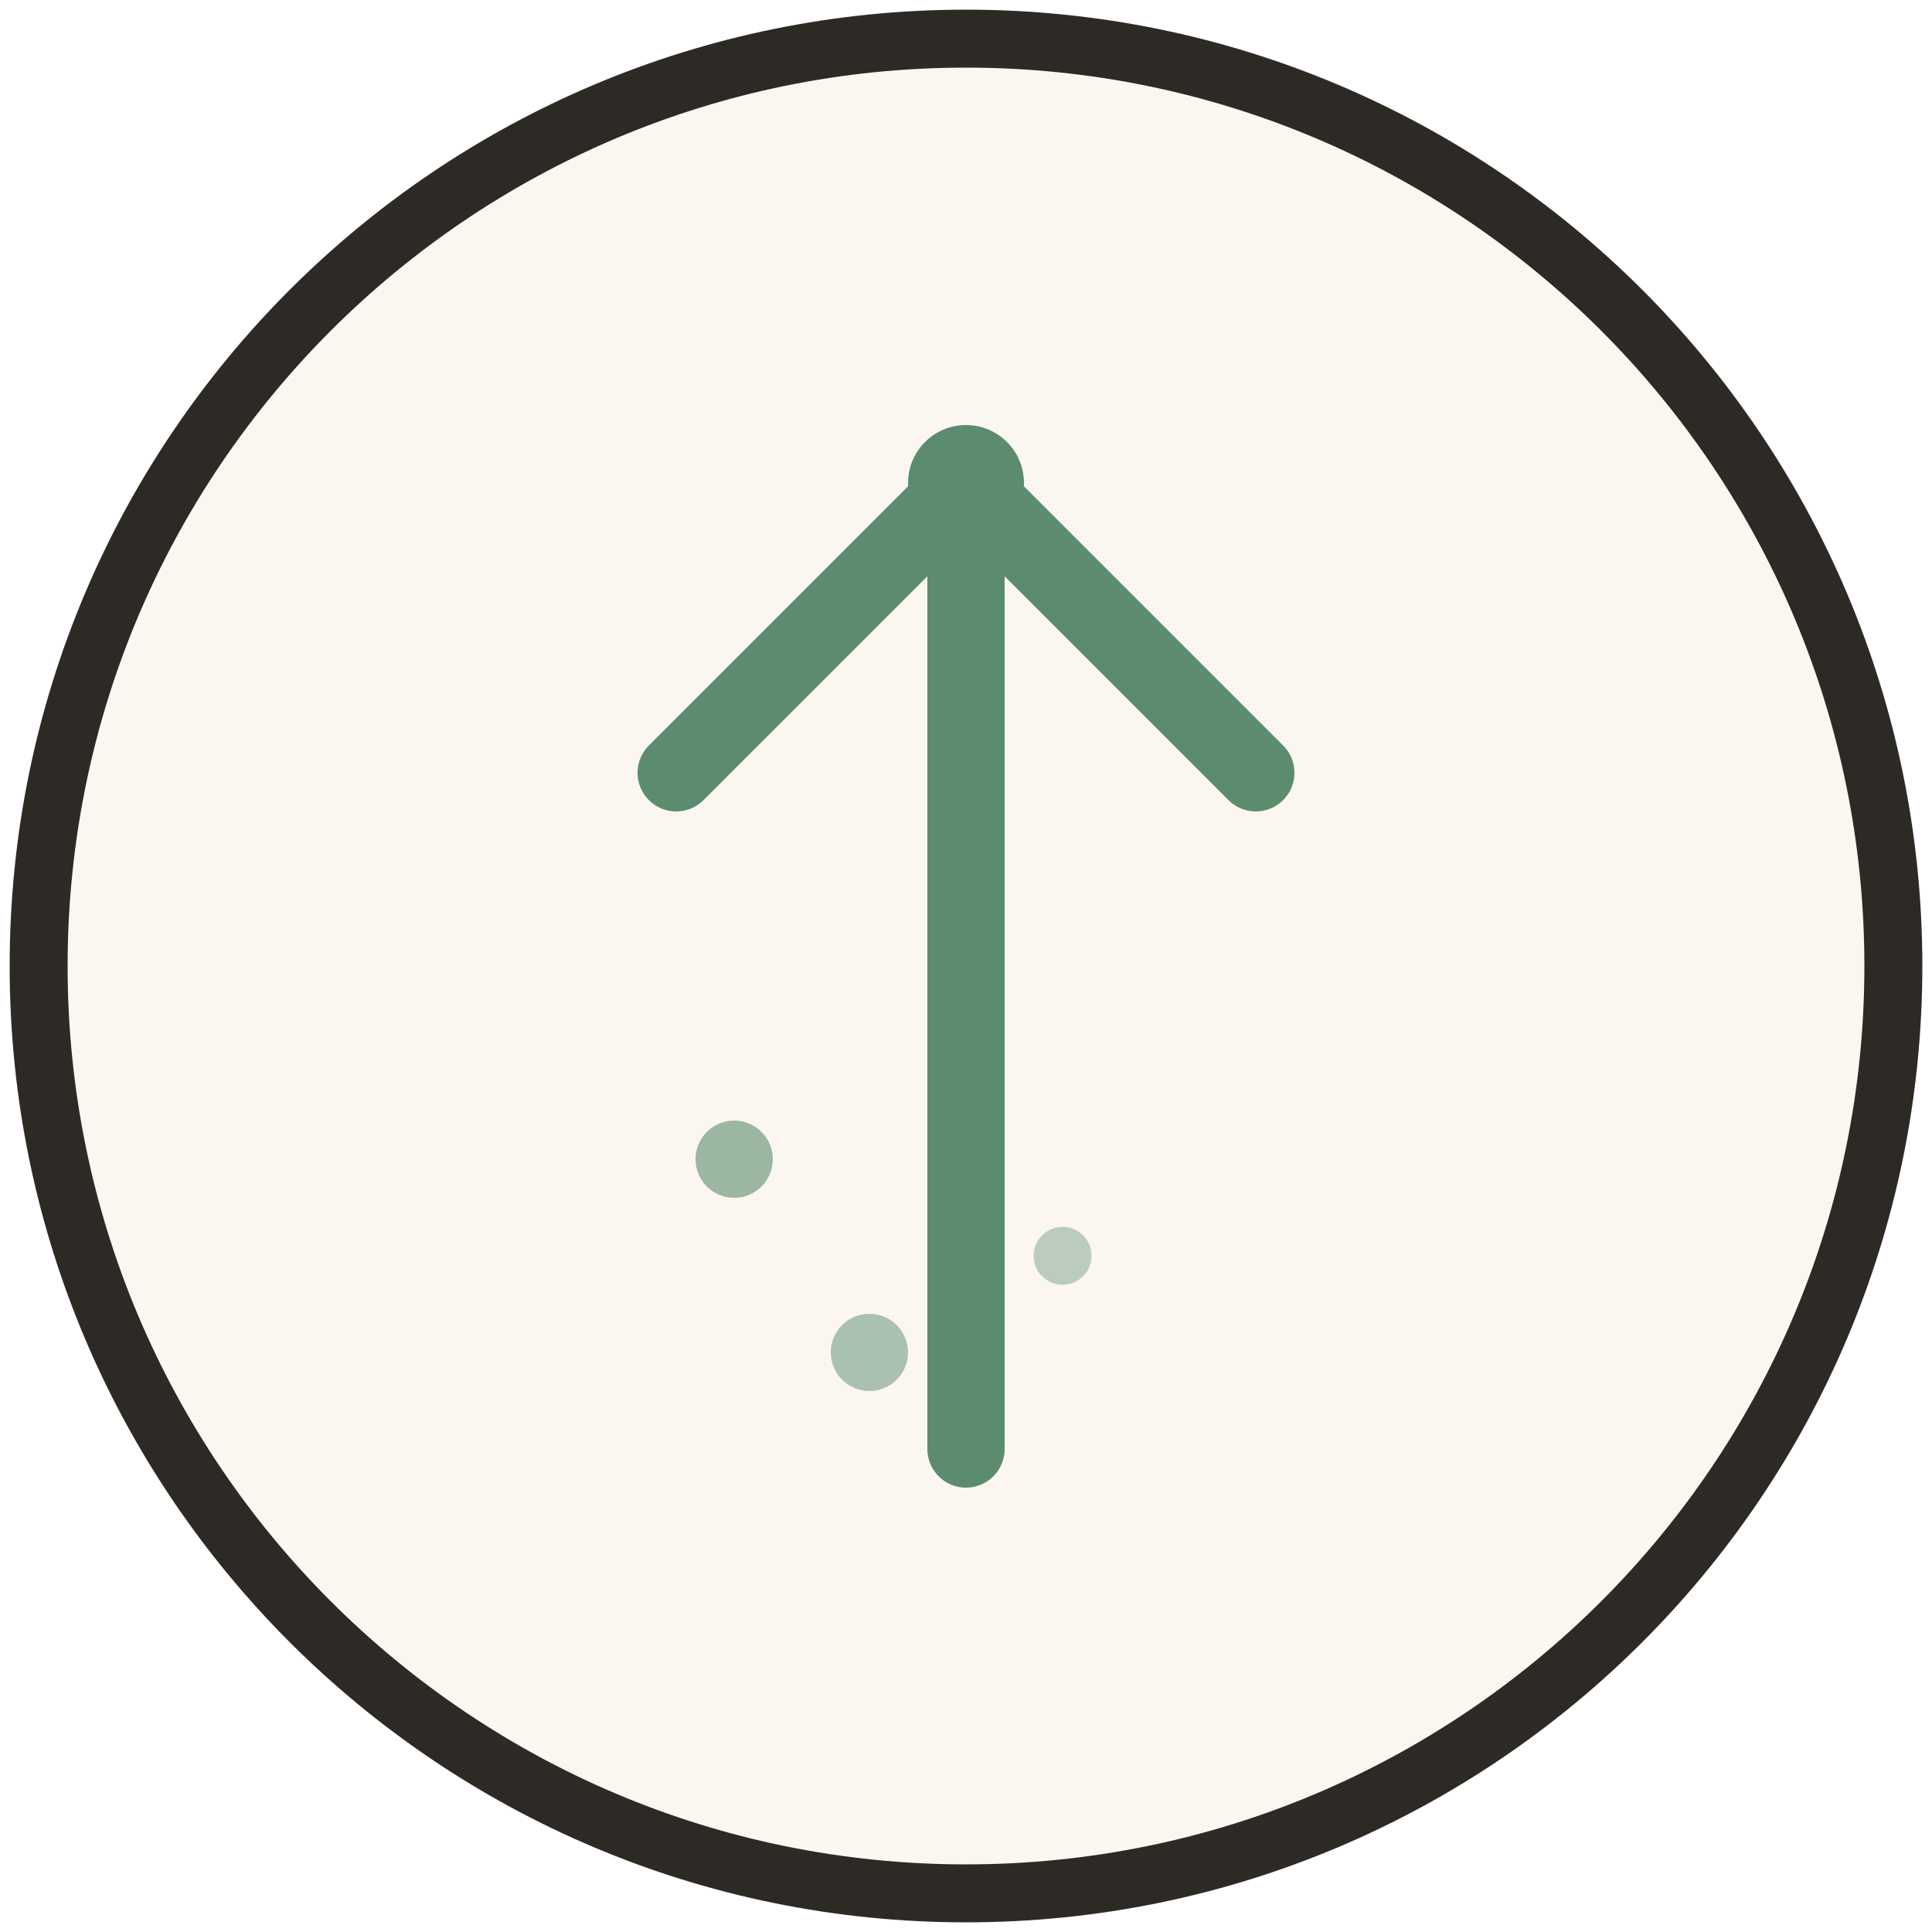
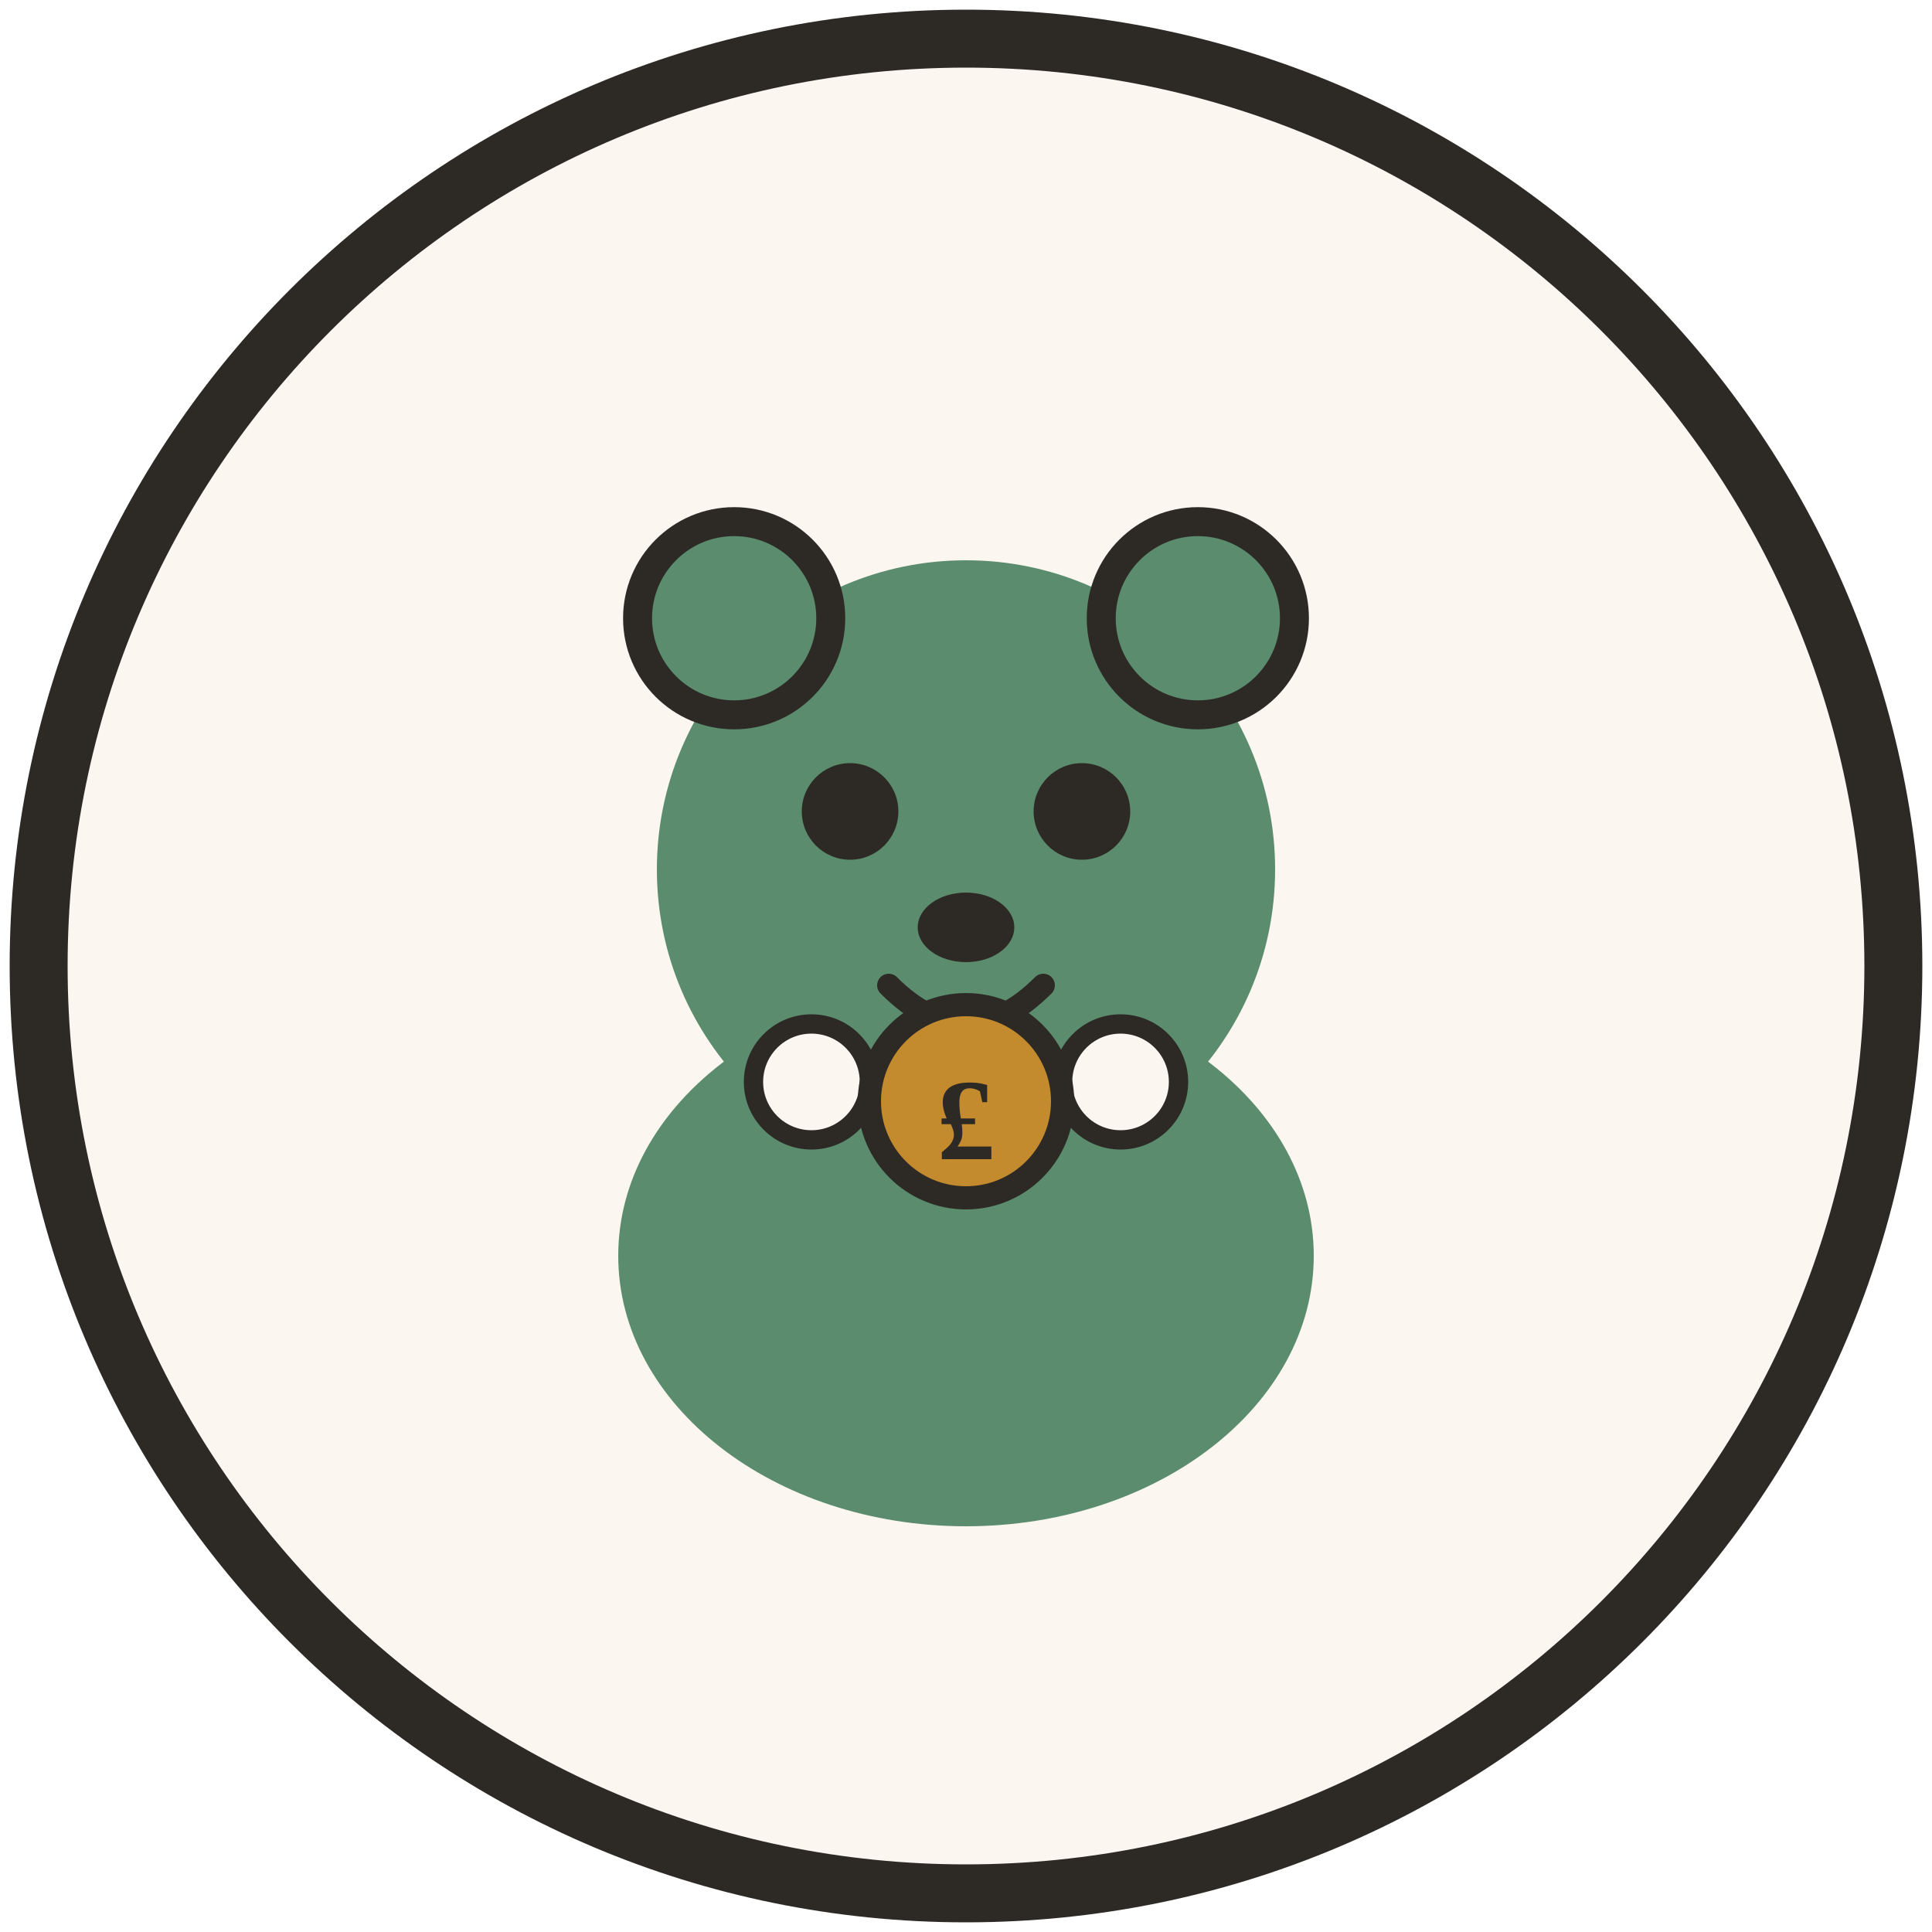
<svg xmlns="http://www.w3.org/2000/svg" viewBox="0 0 100 100">
  <circle cx="50" cy="50" r="48" fill="#fbf7f0" stroke="#2d2a26" stroke-width="3" />
-   <path d="M50 75 L50 25 M35 40 L50 25 L65 40" fill="none" stroke="#5b8c6e" stroke-width="4" stroke-linecap="round" stroke-linejoin="round" />
-   <circle cx="50" cy="25" r="3" fill="#5b8c6e" />
-   <circle cx="38" cy="60" r="2" fill="#5b8c6e" opacity="0.6" />
-   <circle cx="55" cy="65" r="1.5" fill="#5b8c6e" opacity="0.4" />
-   <circle cx="45" cy="70" r="2" fill="#5b8c6e" opacity="0.5" />
+   <ellipse cx="50" cy="65" rx="18" ry="14" fill="#5b8c6e" />
+   <circle cx="50" cy="45" r="16" fill="#5b8c6e" />
+   <circle cx="38" cy="32" r="5" fill="#5b8c6e" stroke="#2d2a26" stroke-width="1.5" />
+   <circle cx="62" cy="32" r="5" fill="#5b8c6e" stroke="#2d2a26" stroke-width="1.5" />
+   <circle cx="44" cy="42" r="2.5" fill="#2d2a26" />
+   <circle cx="56" cy="42" r="2.5" fill="#2d2a26" />
+   <ellipse cx="50" cy="48" rx="2.5" ry="1.8" fill="#2d2a26" />
+   <path d="M46 51 Q50 55 54 51" fill="none" stroke="#2d2a26" stroke-width="1.2" stroke-linecap="round" />
+   <circle cx="42" cy="56" r="3" fill="#fbf7f0" stroke="#2d2a26" stroke-width="1" />
+   <circle cx="58" cy="56" r="3" fill="#fbf7f0" stroke="#2d2a26" stroke-width="1" />
+   <circle cx="50" cy="57" r="5" fill="#c48a2e" stroke="#2d2a26" stroke-width="1.2" />
+   <text x="50" y="60" text-anchor="middle" font-size="6" font-weight="bold" fill="#2d2a26">£</text>
</svg>
